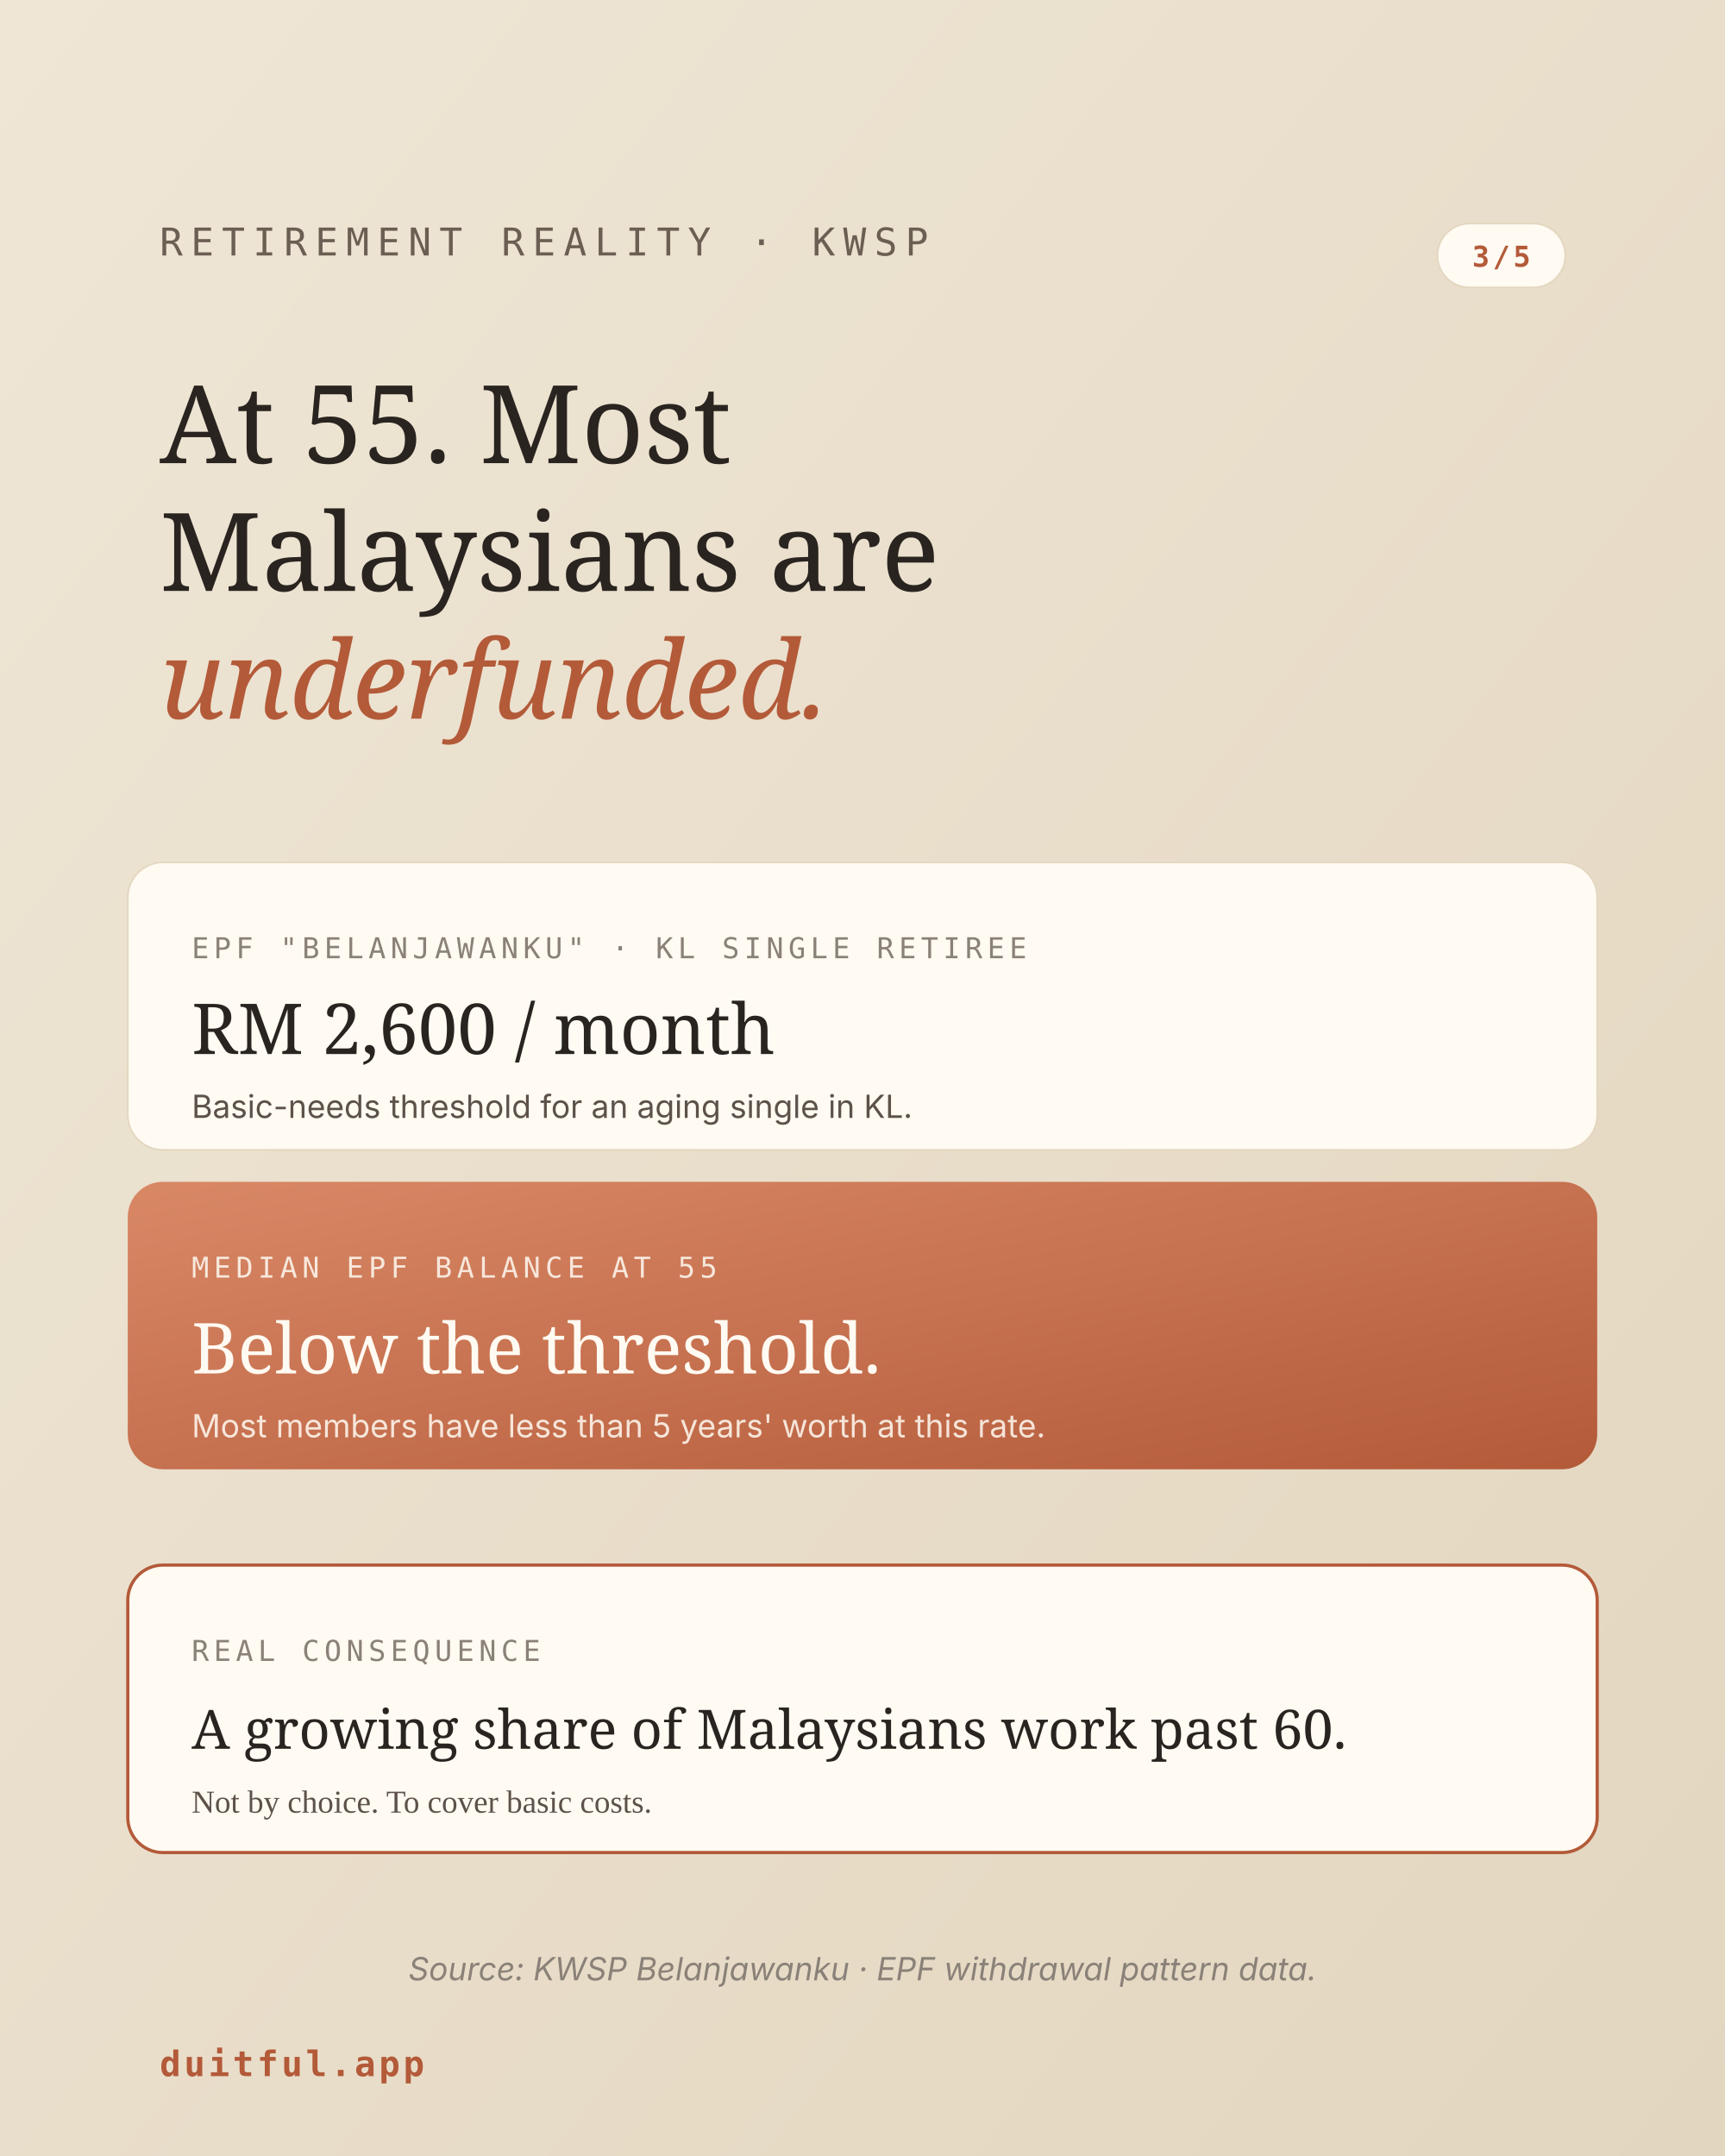
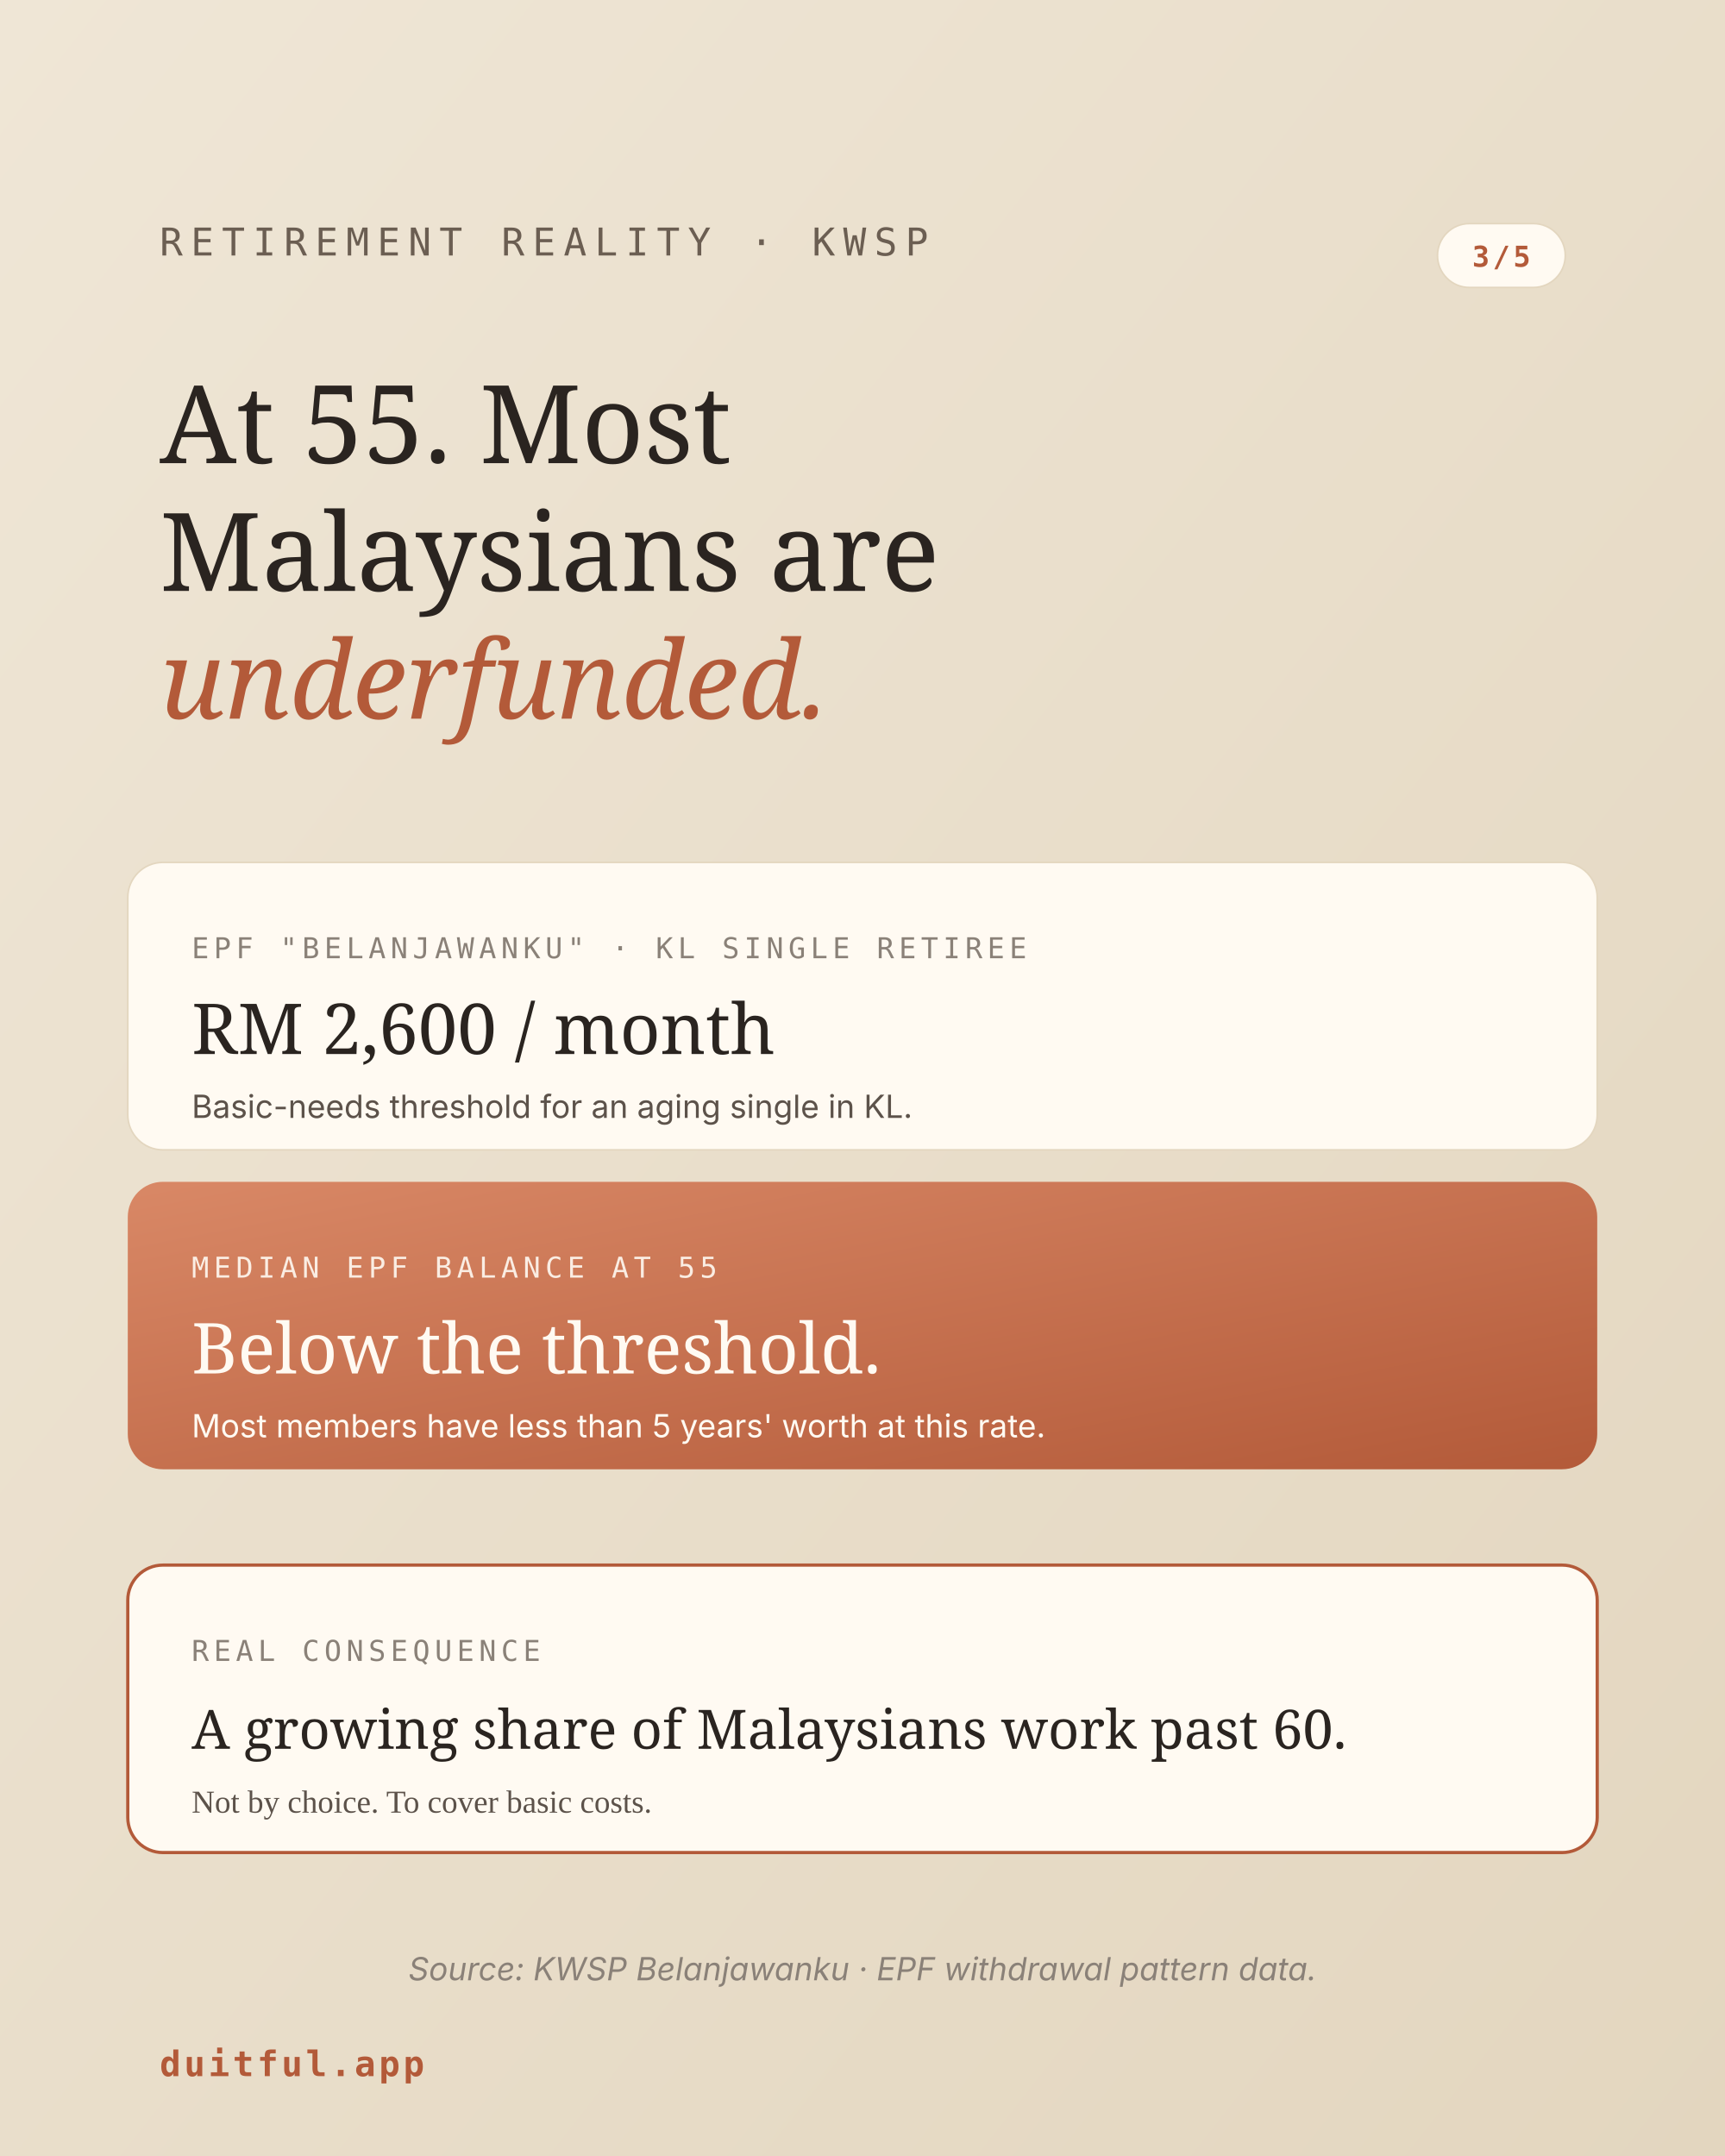
<svg xmlns="http://www.w3.org/2000/svg" viewBox="0 0 1080 1350" width="1080" height="1350">
  <defs>
    <linearGradient id="bg" x1="0" y1="0" x2="1" y2="1">
      <stop offset="0" stop-color="#efe6d6" />
      <stop offset="1" stop-color="#e3d6bf" />
    </linearGradient>
    <linearGradient id="primary" x1="0" y1="0" x2="1" y2="1">
      <stop offset="0" stop-color="#d98866" />
      <stop offset="1" stop-color="#b35a39" />
    </linearGradient>
  </defs>
  <rect width="1080" height="1350" fill="url(#bg)" />
  <text x="100" y="160" font-family="'JetBrains Mono', monospace" font-size="24" letter-spacing="5" fill="#6b5e52" font-weight="500">RETIREMENT REALITY · KWSP</text>
  <g transform="translate(900, 140)">
    <rect width="80" height="40" rx="20" fill="#fffaf2" stroke="#e3d6bf" />
    <text x="40" y="27" font-family="'JetBrains Mono', monospace" font-size="18" fill="#b35a39" text-anchor="middle" font-weight="600" letter-spacing="2">3/5</text>
  </g>
  <text x="100" y="290" font-family="'Fraunces', 'Georgia', serif" font-size="68" font-weight="500" fill="#2a2420">At 55. Most</text>
  <text x="100" y="370" font-family="'Fraunces', 'Georgia', serif" font-size="68" font-weight="500" fill="#2a2420">Malaysians are</text>
  <text x="100" y="450" font-family="'Fraunces', 'Georgia', serif" font-size="68" font-weight="500" fill="#b35a39" font-style="italic">underfunded.</text>
  <g transform="translate(80, 540)" font-family="'Inter', sans-serif">
    <g>
      <rect width="920" height="180" rx="22" fill="#fffaf2" stroke="#e3d6bf" />
      <text x="40" y="60" font-family="'JetBrains Mono', monospace" font-size="18" fill="#8a8178" letter-spacing="3">EPF "BELANJAWANKU" · KL SINGLE RETIREE</text>
      <text x="40" y="120" font-family="'Fraunces', serif" font-size="44" font-weight="500" fill="#2a2420">RM 2,600 / month</text>
      <text x="40" y="160" font-size="20" fill="#5c524a">Basic-needs threshold for an aging single in KL.</text>
    </g>
    <g transform="translate(0, 200)">
      <rect width="920" height="180" rx="22" fill="url(#primary)" />
-       <text x="40" y="60" font-family="'JetBrains Mono', monospace" font-size="18" fill="#fffaf2" letter-spacing="3" opacity="0.85">MEDIAN EPF BALANCE AT 55</text>
+       <text x="40" y="60" font-family="'JetBrains Mono', monospace" font-size="18" fill="#fffaf2" letter-spacing="3" opacity="0.9">MEDIAN EPF BALANCE AT 55</text>
      <text x="40" y="120" font-family="'Fraunces', serif" font-size="44" font-weight="500" fill="#fffaf2">Below the threshold.</text>
-       <text x="40" y="160" font-size="20" fill="#fffaf2" opacity="0.85">Most members have less than 5 years' worth at this rate.</text>
+       <text x="40" y="160" font-size="20" fill="#fffaf2">Most members have less than 5 years' worth at this rate.</text>
    </g>
  </g>
  <g transform="translate(80, 980)">
    <rect width="920" height="180" rx="22" fill="#fffaf2" stroke="#b35a39" stroke-width="2" />
    <text x="40" y="60" font-family="'JetBrains Mono', monospace" font-size="18" fill="#8a8178" letter-spacing="3">REAL CONSEQUENCE</text>
    <text x="40" y="115" font-family="'Fraunces', serif" font-size="34" font-weight="500" fill="#2a2420">A growing share of Malaysians work past 60.</text>
    <text x="40" y="155" font-size="20" fill="#5c524a">Not by choice. To cover basic costs.</text>
  </g>
  <text x="540" y="1240" text-anchor="middle" font-family="'Inter', sans-serif" font-size="20" fill="#8a8178" font-style="italic">Source: KWSP Belanjawanku · EPF withdrawal pattern data.</text>
  <text x="100" y="1300" font-family="'JetBrains Mono', monospace" font-size="22" fill="#b35a39" font-weight="600" letter-spacing="2">duitful.app</text>
</svg>
